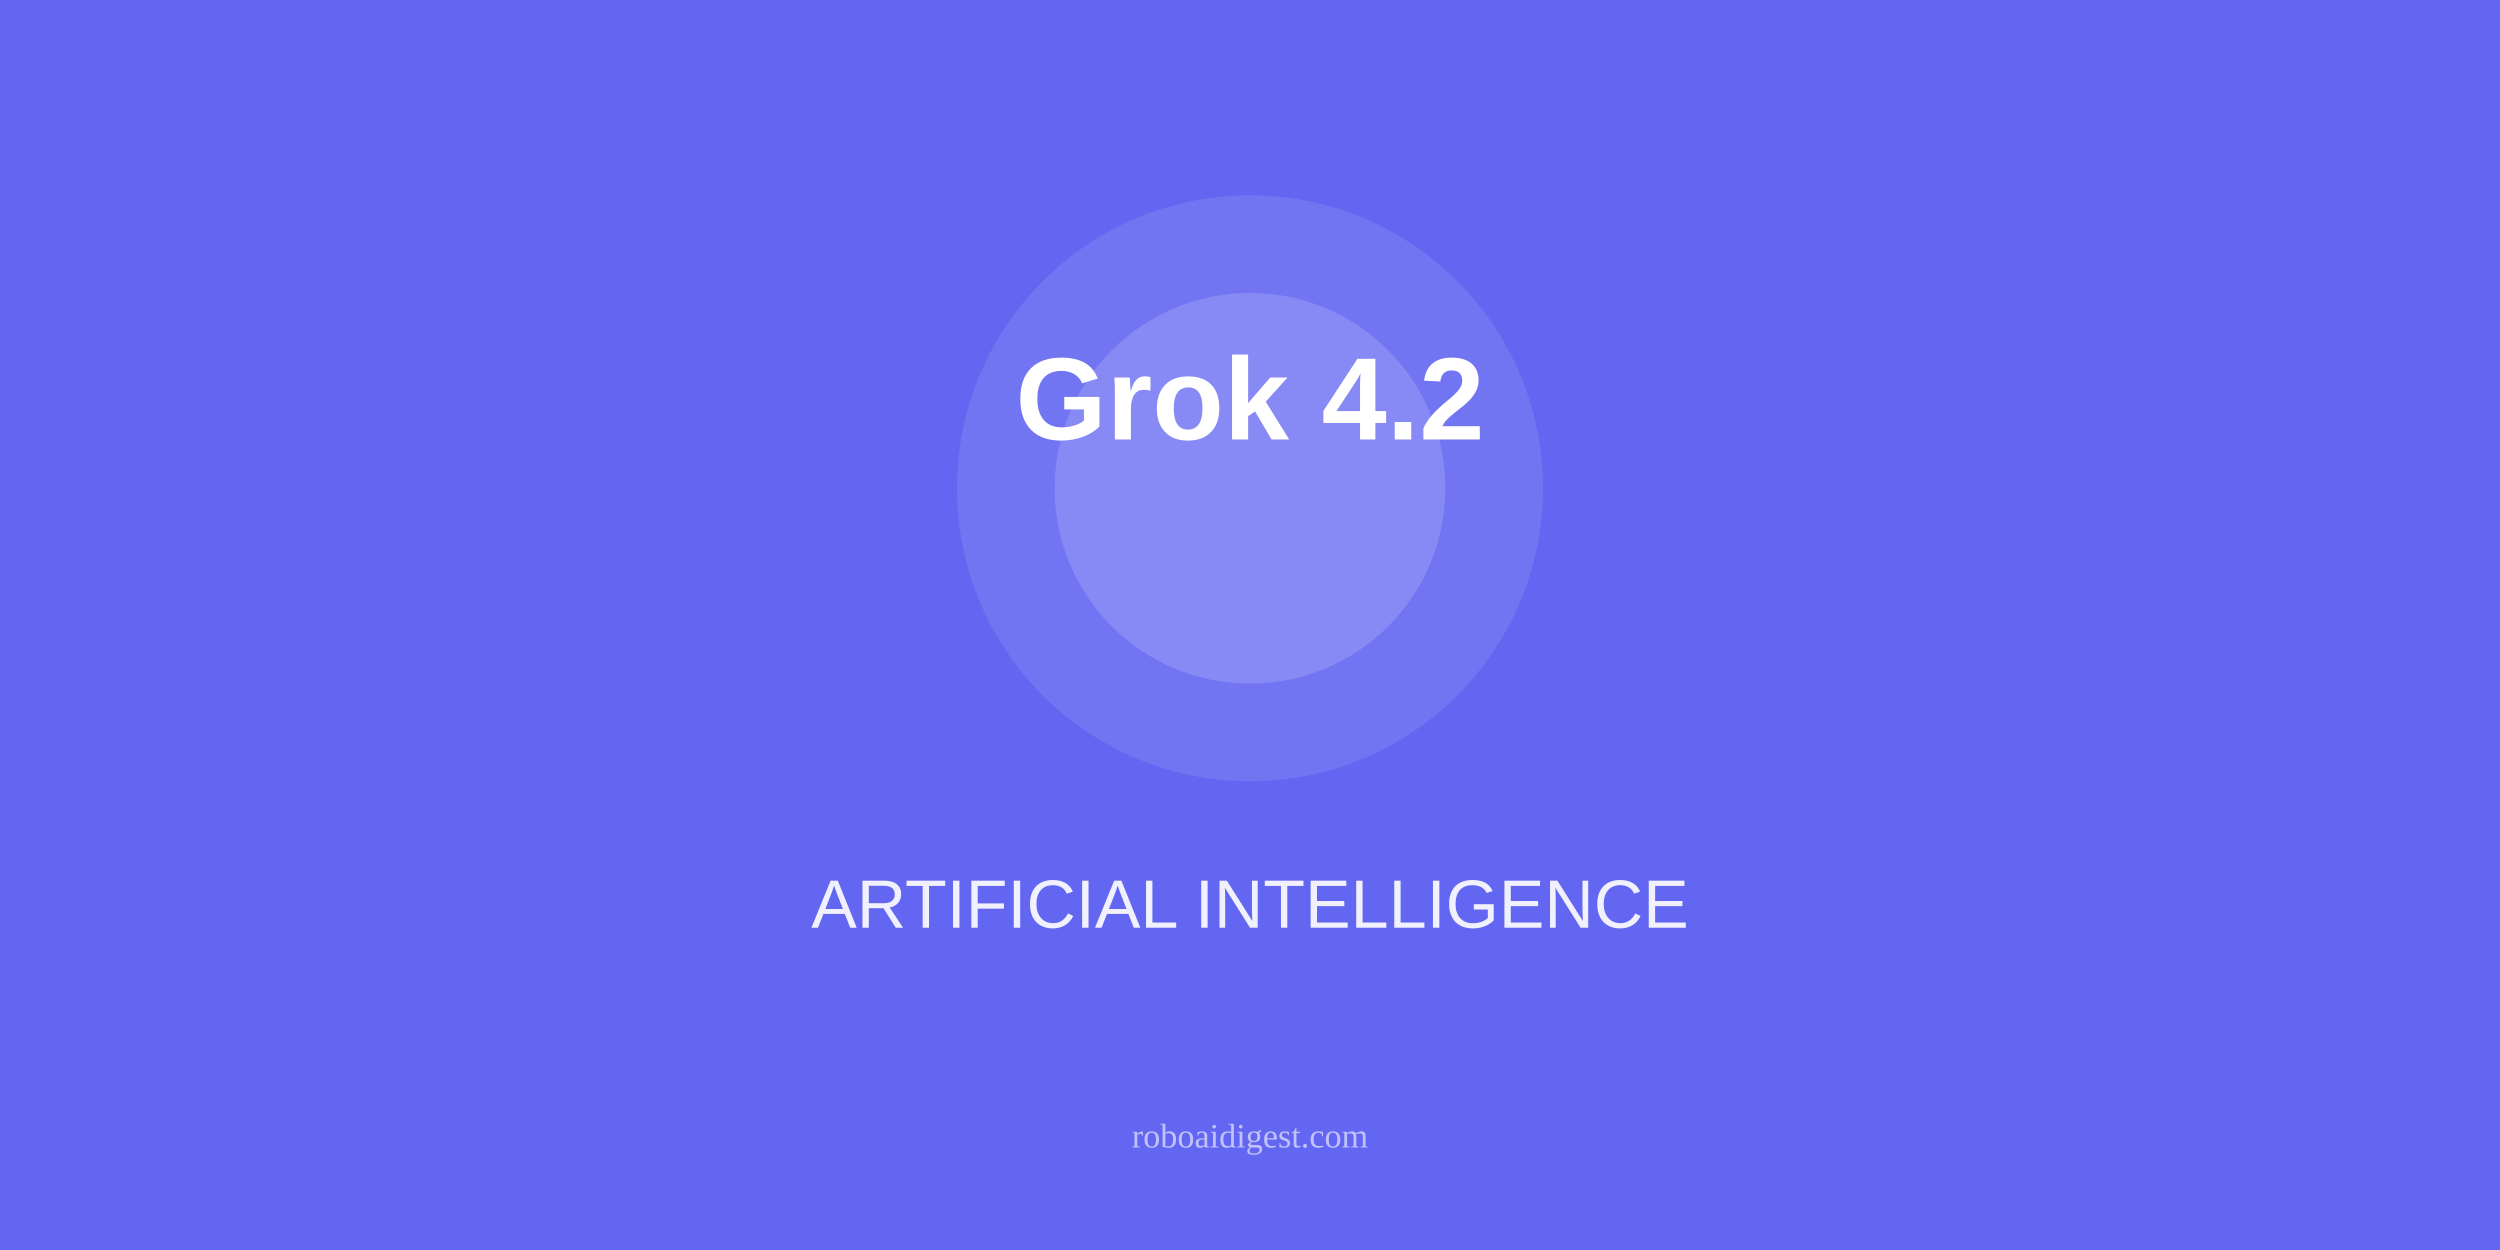
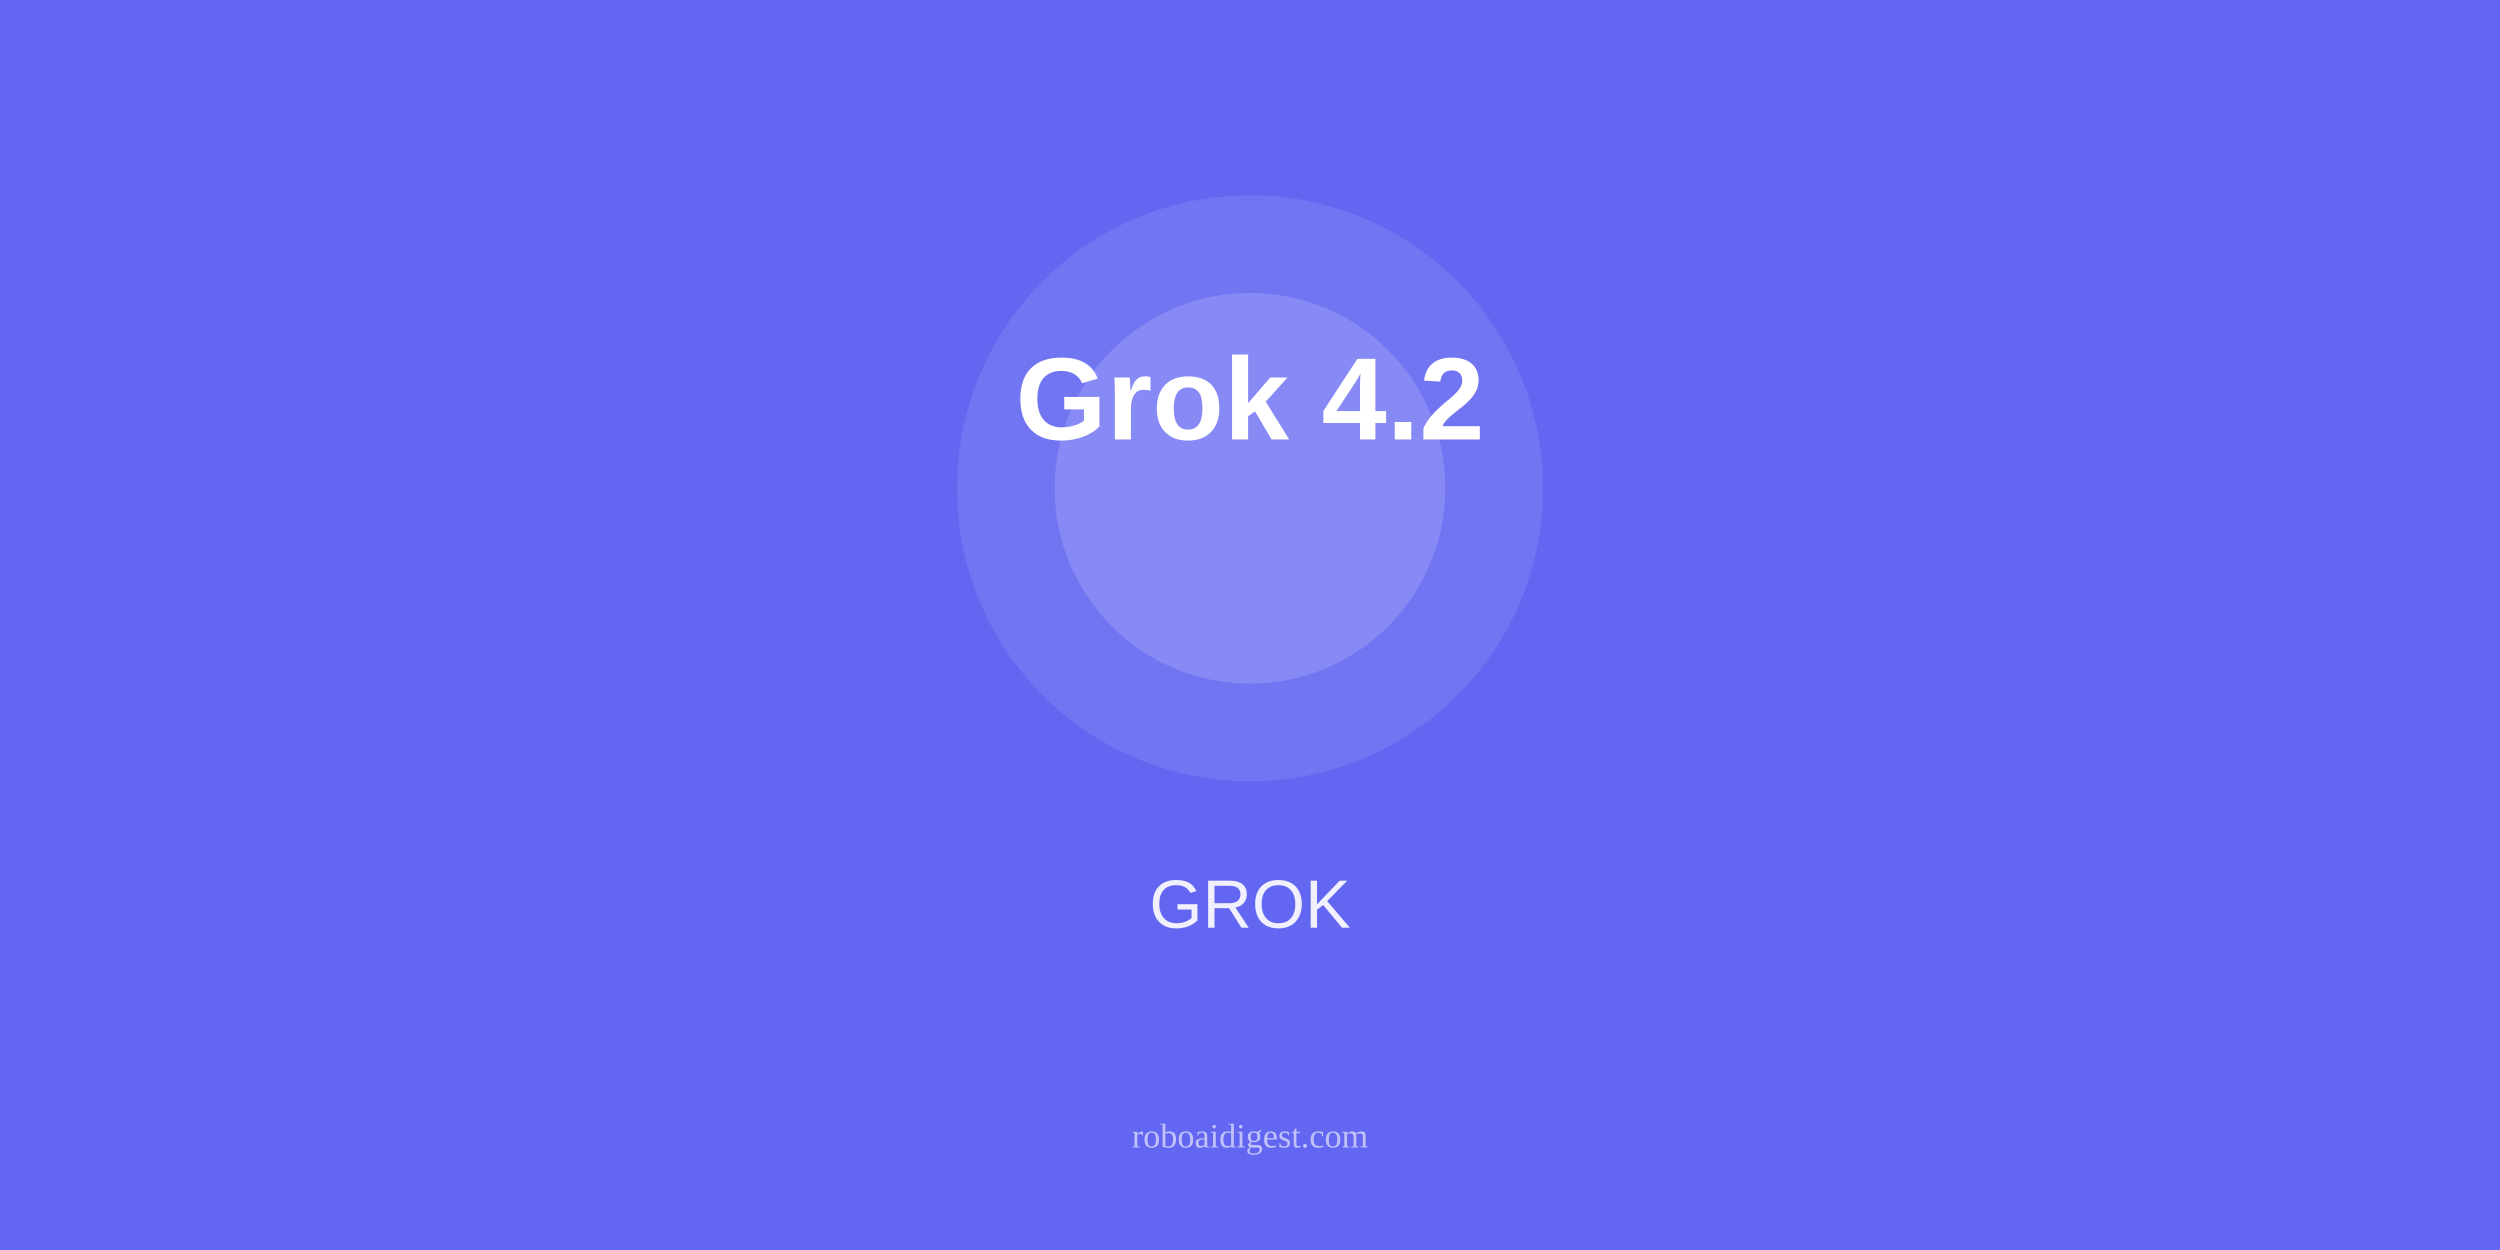
<svg xmlns="http://www.w3.org/2000/svg" width="1024" height="512">
  <rect width="1024" height="512" fill="#6366f1" />
  <circle cx="512" cy="200" r="120" fill="white" opacity="0.1" />
  <circle cx="512" cy="200" r="80" fill="white" opacity="0.15" />
  <text x="512" y="180" font-size="48" font-weight="bold" fill="white" text-anchor="middle" font-family="Arial,sans-serif">
    Grok 4.2
  </text>
  <text x="512" y="380" font-size="28" fill="white" text-anchor="middle" opacity="0.9" font-family="Arial,sans-serif">
-     ARTIFICIAL INTELLIGENCE
+     GROK
  </text>
  <text x="512" y="470" font-size="14" fill="white" opacity="0.6" text-anchor="middle">roboaidigest.com</text>
</svg>
